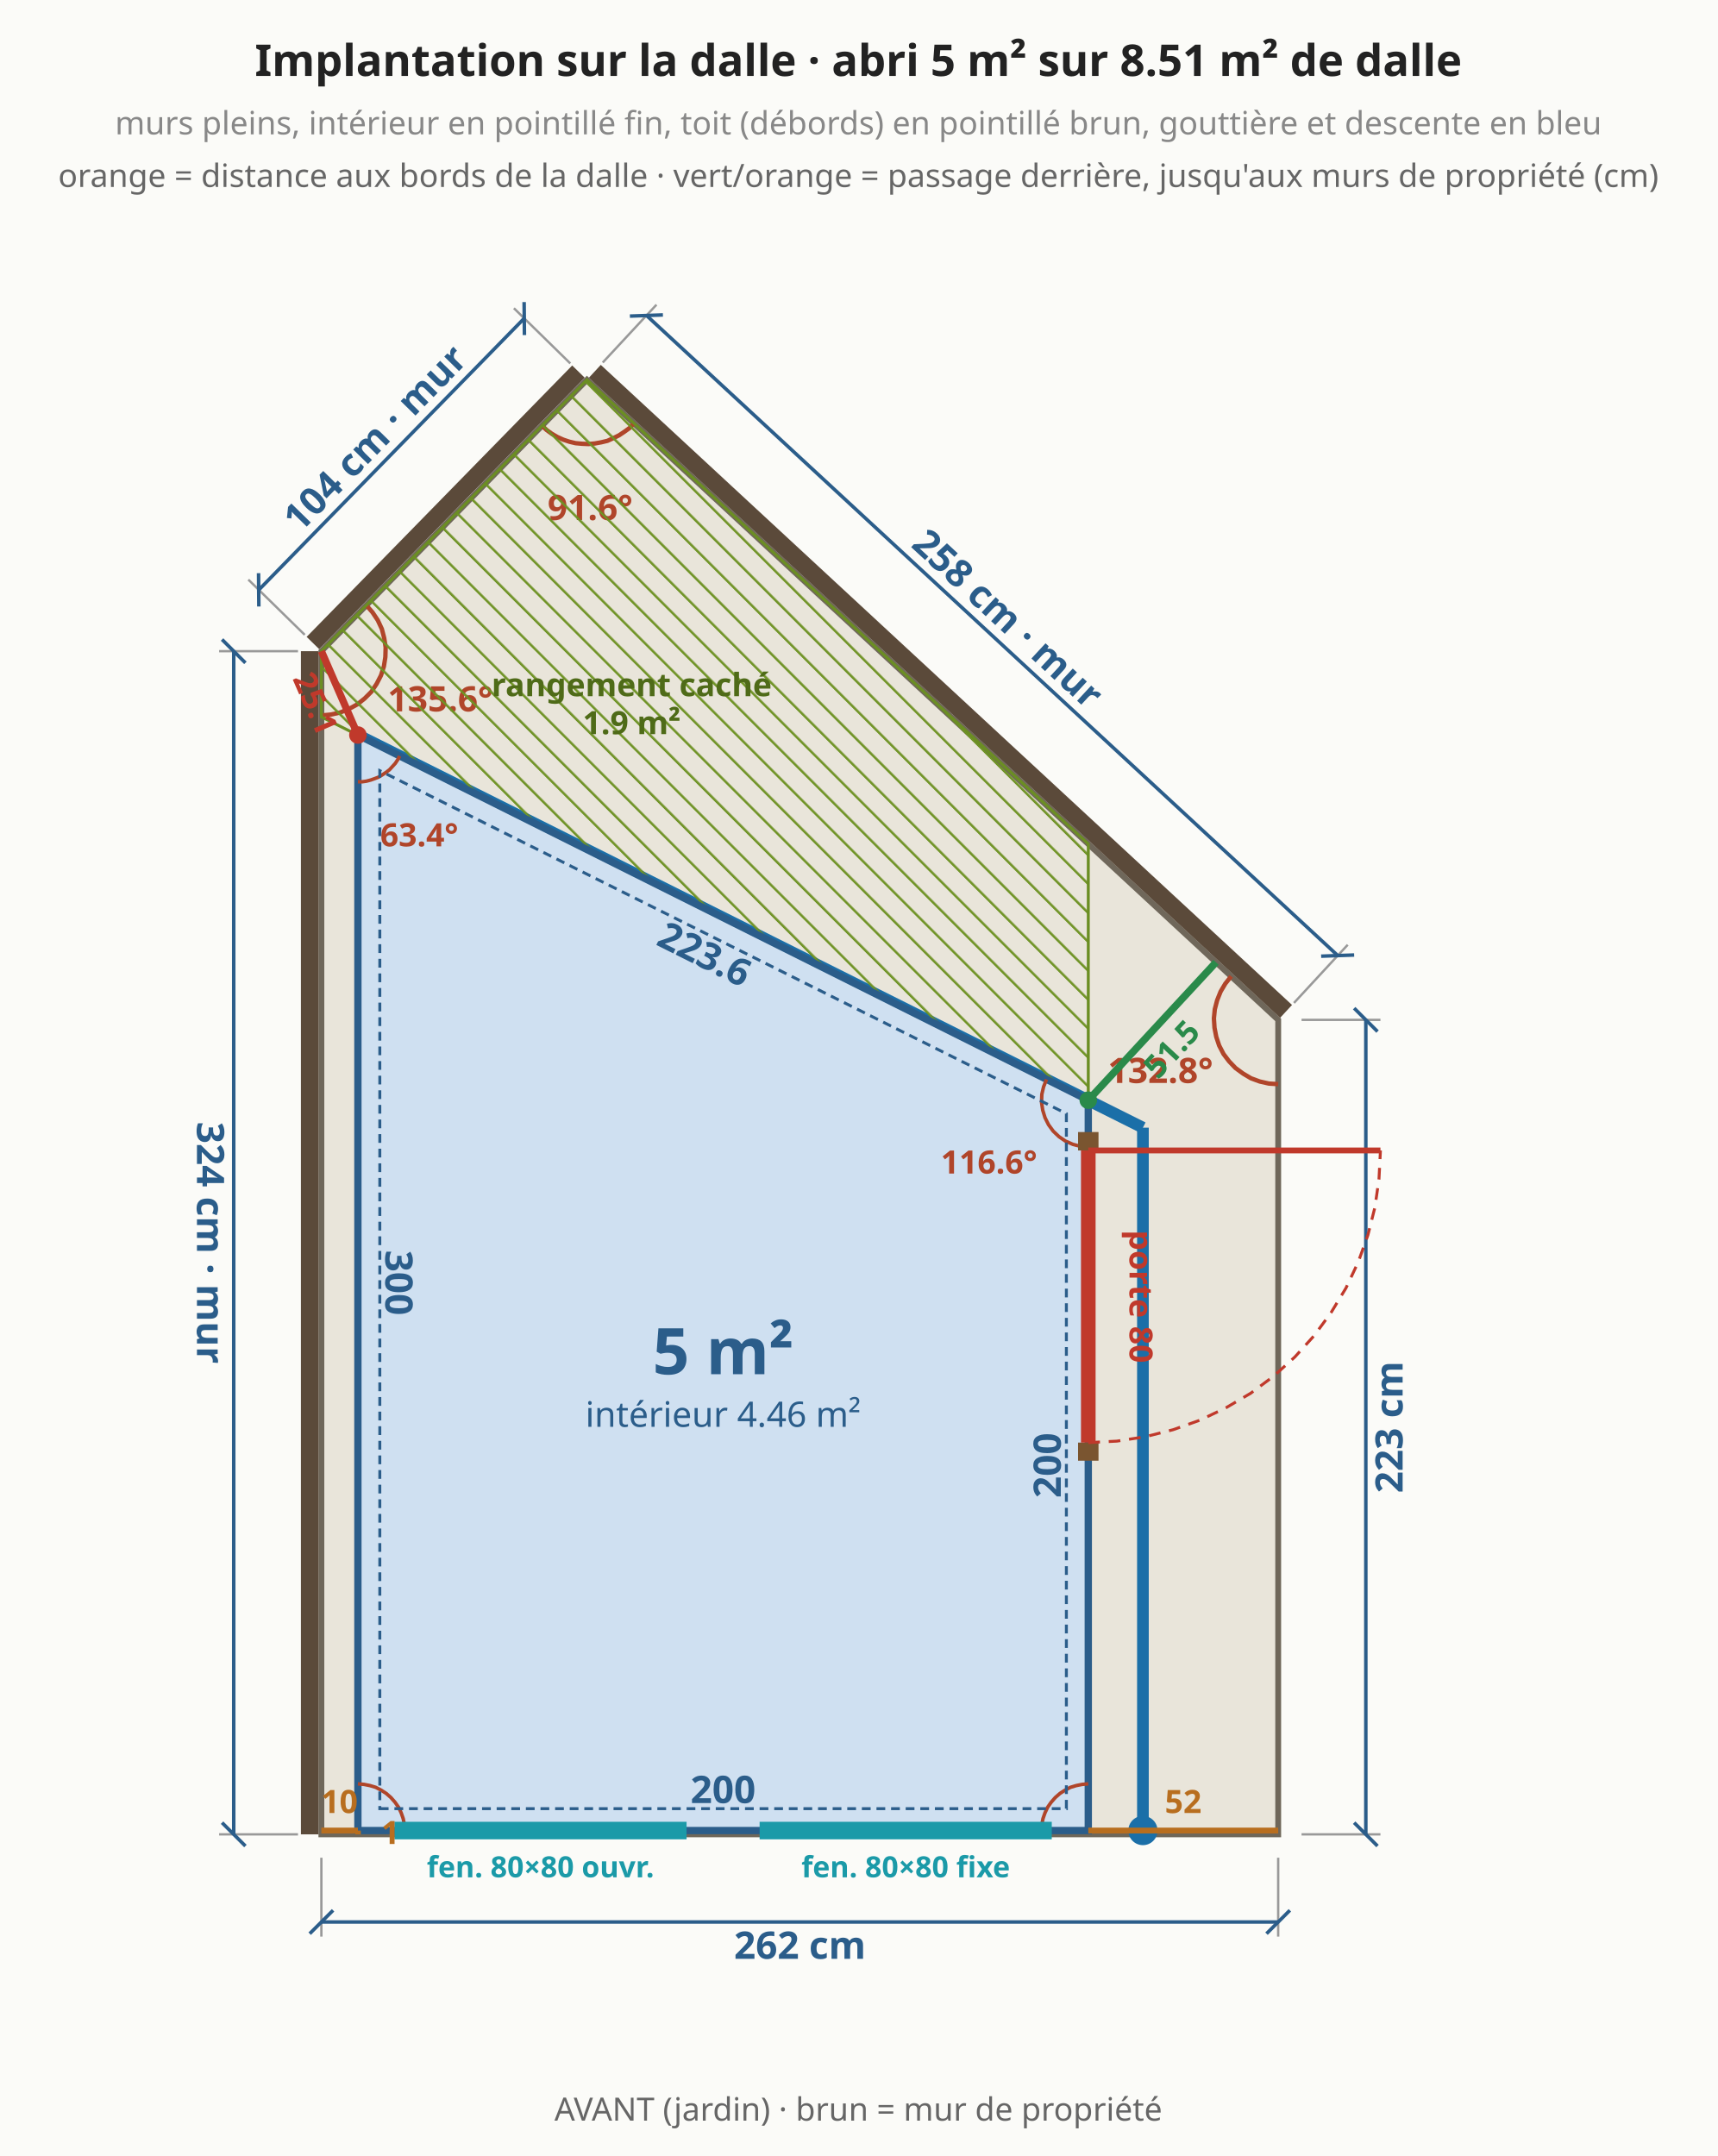
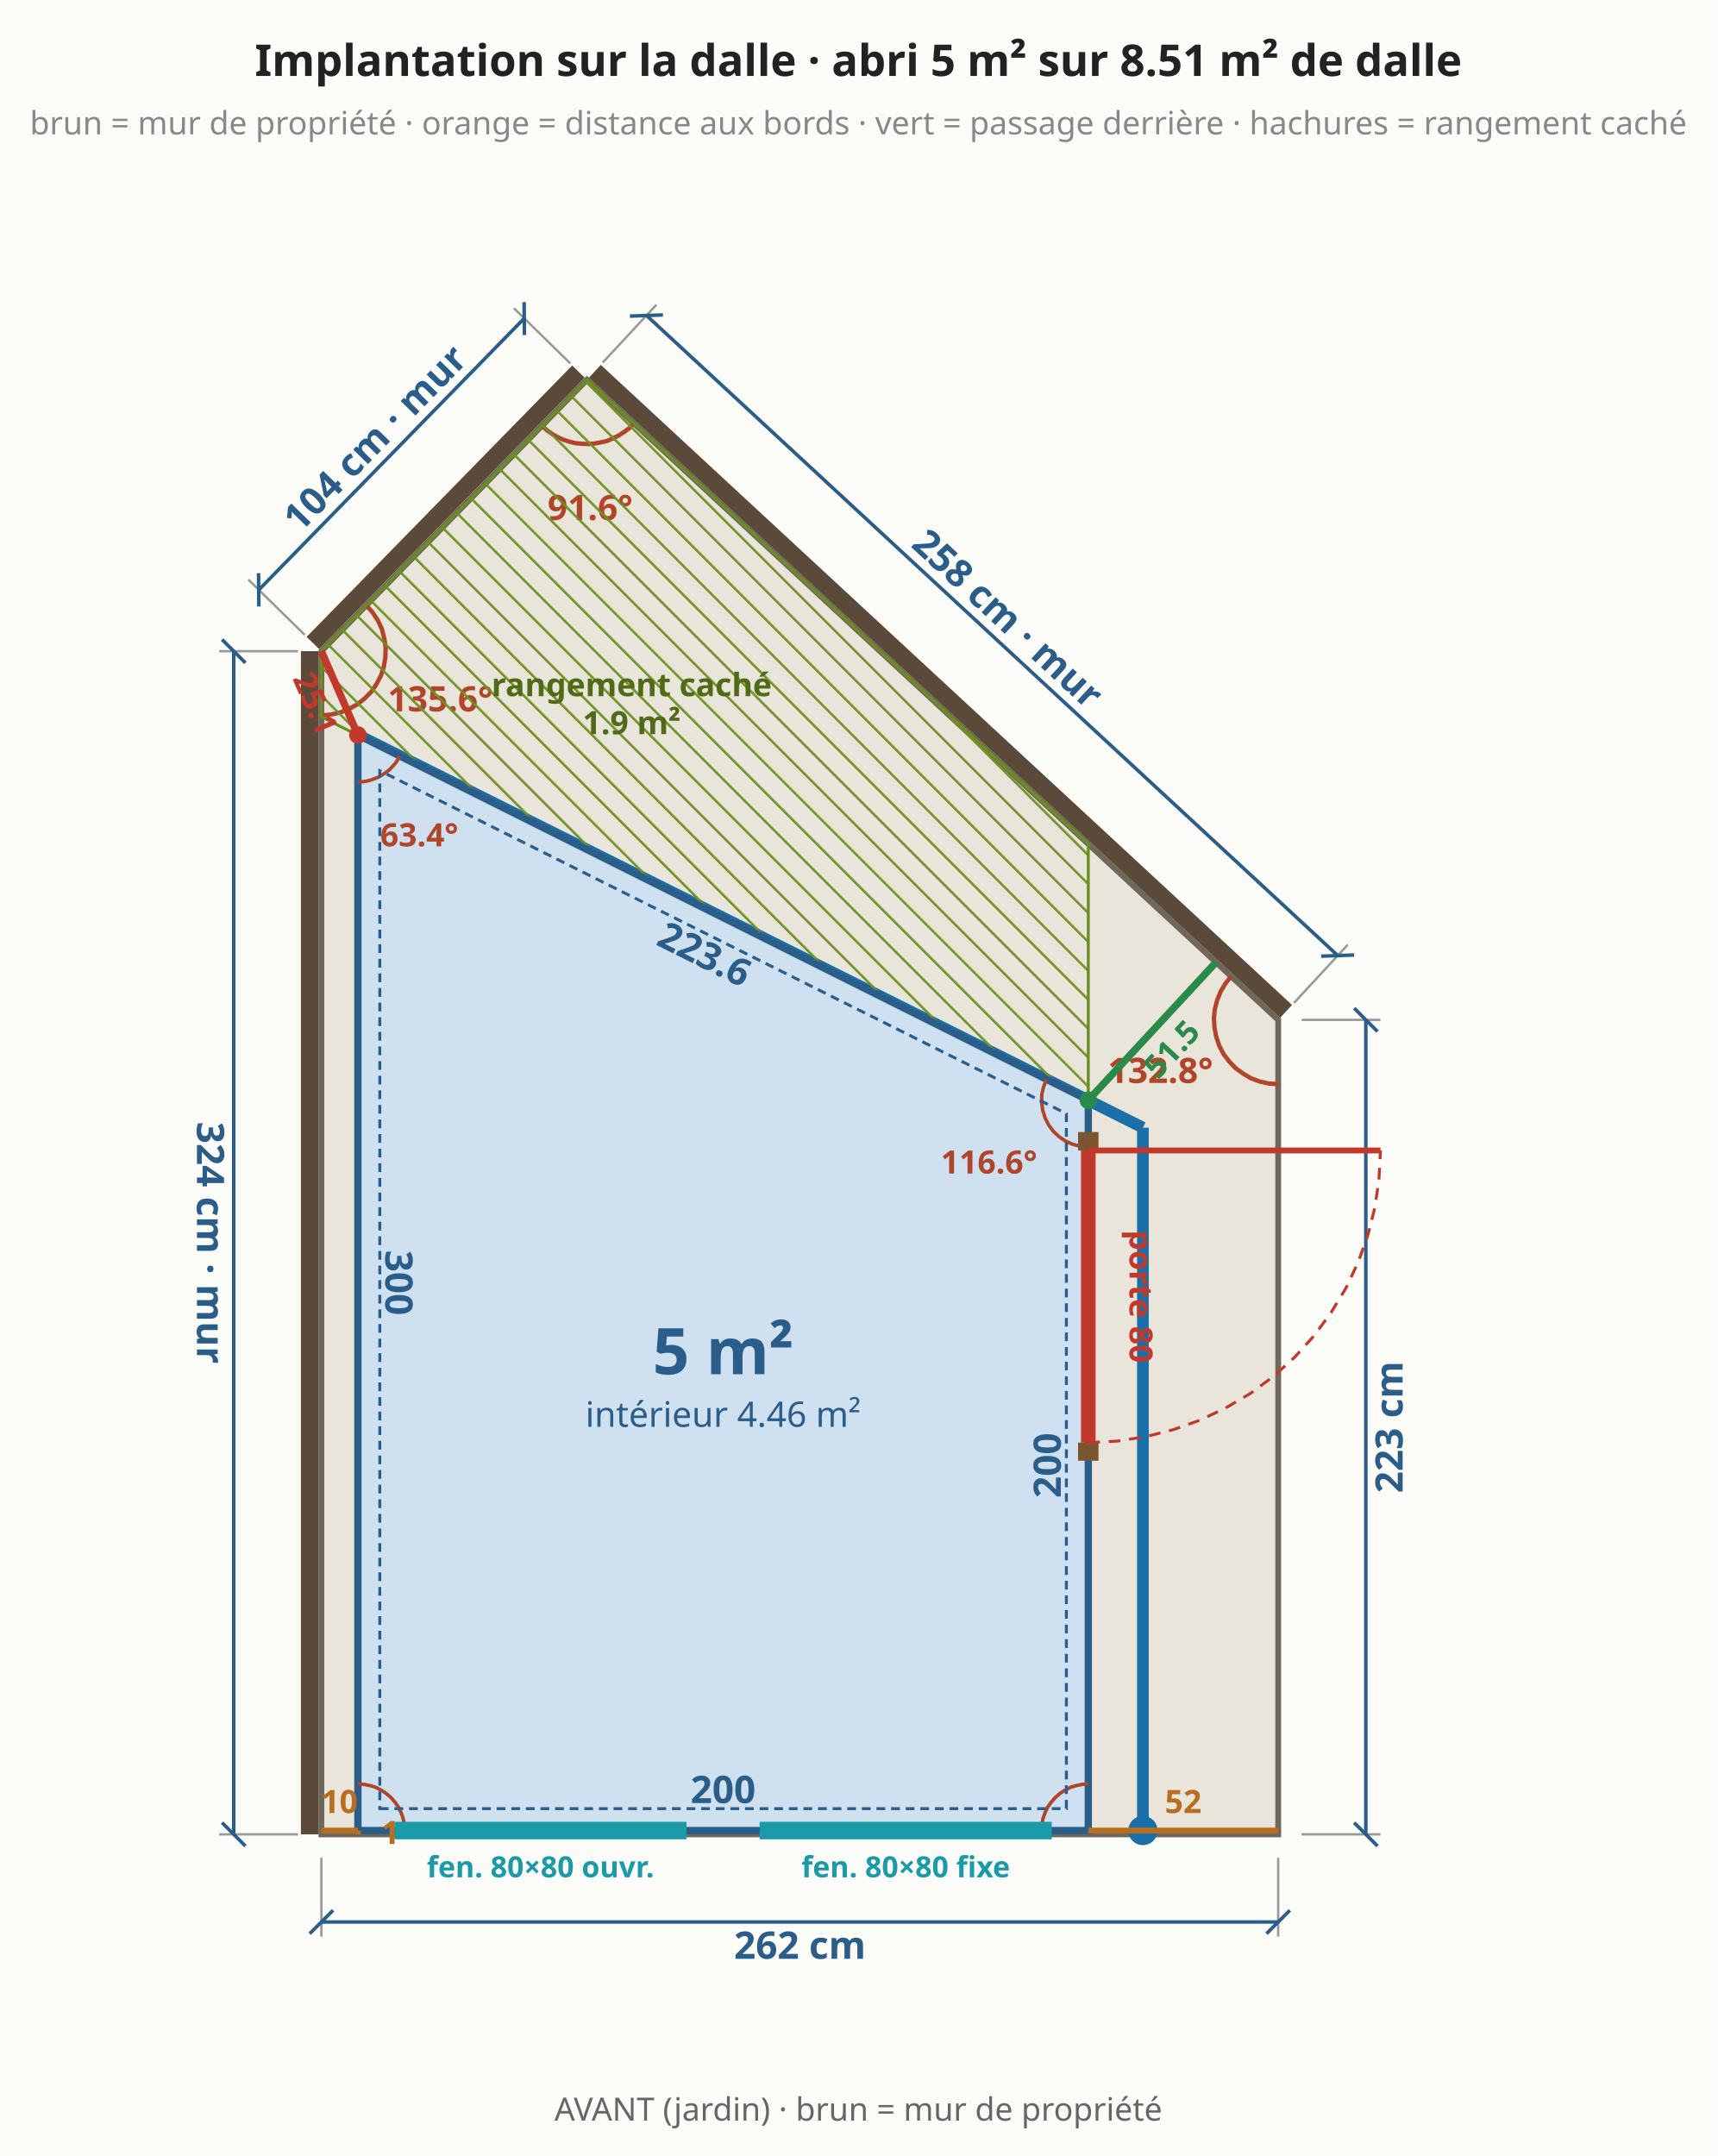
<svg xmlns="http://www.w3.org/2000/svg" viewBox="0 0 588 738" font-family="system-ui,sans-serif" font-size="13">
  <rect width="588" height="738" fill="#fbfbf8" />
  <polygon points="110.0,627.9 437.5,627.9 437.5,349.1 200.9,130.0 110.0,222.9" fill="#e9e5da" stroke="#6f675a" stroke-width="2" />
  <line x1="110.0" y1="635.9" x2="110.0" y2="662.9" stroke="#999" stroke-width="0.8" />
  <line x1="437.5" y1="635.9" x2="437.5" y2="662.9" stroke="#999" stroke-width="0.8" />
  <line x1="110.0" y1="657.9" x2="437.5" y2="657.9" stroke="#2b5d8a" stroke-width="1.2" />
  <line x1="106.0" y1="661.9" x2="114.0" y2="653.9" stroke="#2b5d8a" stroke-width="1.2" />
  <line x1="433.5" y1="661.9" x2="441.5" y2="653.9" stroke="#2b5d8a" stroke-width="1.2" />
  <text x="273.8" y="665.9" text-anchor="middle" dominant-baseline="middle" fill="#2b5d8a" font-size="13" font-weight="bold" transform="rotate(0.0 273.8 665.9)">262 cm</text>
  <line x1="445.5" y1="627.9" x2="472.5" y2="627.9" stroke="#999" stroke-width="0.8" />
  <line x1="445.5" y1="349.1" x2="472.5" y2="349.1" stroke="#999" stroke-width="0.8" />
  <line x1="467.5" y1="627.9" x2="467.5" y2="349.1" stroke="#2b5d8a" stroke-width="1.2" />
  <line x1="471.5" y1="631.9" x2="463.5" y2="623.9" stroke="#2b5d8a" stroke-width="1.2" />
  <line x1="471.5" y1="353.1" x2="463.5" y2="345.1" stroke="#2b5d8a" stroke-width="1.2" />
  <text x="475.5" y="488.5" text-anchor="middle" dominant-baseline="middle" fill="#2b5d8a" font-size="13" font-weight="bold" transform="rotate(-90.0 475.5 488.5)">223 cm</text>
  <line x1="440.2" y1="346.2" x2="203.6" y2="127.1" stroke="#5b4a3a" stroke-width="6" />
  <line x1="442.9" y1="343.3" x2="461.3" y2="323.4" stroke="#999" stroke-width="0.8" />
  <line x1="206.3" y1="124.1" x2="224.7" y2="104.3" stroke="#999" stroke-width="0.8" />
  <line x1="457.9" y1="327.1" x2="221.3" y2="108.0" stroke="#2b5d8a" stroke-width="1.2" />
  <line x1="463.5" y1="326.9" x2="452.2" y2="327.3" stroke="#2b5d8a" stroke-width="1.2" />
  <line x1="226.9" y1="107.8" x2="215.6" y2="108.2" stroke="#2b5d8a" stroke-width="1.2" />
  <text x="345.0" y="211.7" text-anchor="middle" dominant-baseline="middle" fill="#2b5d8a" font-size="13" font-weight="bold" transform="rotate(42.8 345.0 211.7)">258 cm · mur</text>
  <line x1="198.0" y1="127.2" x2="107.1" y2="220.1" stroke="#5b4a3a" stroke-width="6" />
  <line x1="195.2" y1="124.4" x2="175.9" y2="105.5" stroke="#999" stroke-width="0.8" />
  <line x1="104.3" y1="217.3" x2="85.0" y2="198.4" stroke="#999" stroke-width="0.8" />
  <line x1="179.4" y1="109.0" x2="88.6" y2="201.9" stroke="#2b5d8a" stroke-width="1.2" />
  <line x1="179.4" y1="103.4" x2="179.5" y2="114.7" stroke="#2b5d8a" stroke-width="1.2" />
  <line x1="88.5" y1="196.2" x2="88.6" y2="207.6" stroke="#2b5d8a" stroke-width="1.2" />
  <text x="128.3" y="149.9" text-anchor="middle" dominant-baseline="middle" fill="#2b5d8a" font-size="13" font-weight="bold" transform="rotate(-45.6 128.3 149.9)">104 cm · mur</text>
  <line x1="106.0" y1="222.9" x2="106.0" y2="627.9" stroke="#5b4a3a" stroke-width="6" />
  <line x1="102.0" y1="222.9" x2="75.0" y2="222.9" stroke="#999" stroke-width="0.8" />
  <line x1="102.0" y1="627.9" x2="75.0" y2="627.9" stroke="#999" stroke-width="0.8" />
  <line x1="80.0" y1="222.9" x2="80.0" y2="627.9" stroke="#2b5d8a" stroke-width="1.2" />
  <line x1="76.0" y1="218.9" x2="84.0" y2="226.9" stroke="#2b5d8a" stroke-width="1.2" />
  <line x1="76.0" y1="623.9" x2="84.0" y2="631.9" stroke="#2b5d8a" stroke-width="1.2" />
  <text x="72.0" y="425.4" text-anchor="middle" dominant-baseline="middle" fill="#2b5d8a" font-size="13" font-weight="bold" transform="rotate(90.0 72.0 425.4)">324 cm · mur</text>
  <polyline points="421.4,334.2 419.4,336.7 417.8,339.4 416.6,342.4 415.8,345.5 415.5,348.6 415.7,351.8 416.3,354.9 417.3,357.9 418.8,360.8 420.7,363.3 422.9,365.6 425.5,367.5 428.2,369.1 431.2,370.2 434.3,370.9 437.5,371.1" fill="none" stroke="#b0452a" stroke-width="1.5" />
  <text x="397.2" y="370.7" text-anchor="middle" fill="#b0452a" font-size="12" font-weight="bold">132.8°</text>
  <polyline points="185.5,145.7 187.1,147.2 188.9,148.5 190.8,149.6 192.8,150.5 194.9,151.2 197.0,151.7 199.2,151.9 201.4,152.0 203.6,151.8 205.8,151.4 207.9,150.9 209.9,150.0 211.9,149.0 213.7,147.8 215.5,146.5 217.0,144.9" fill="none" stroke="#b0452a" stroke-width="1.5" />
  <text x="202.0" y="178.0" text-anchor="middle" fill="#b0452a" font-size="12" font-weight="bold">91.6°</text>
  <polyline points="110.0,244.9 113.2,244.6 116.4,243.9 119.4,242.7 122.3,241.1 124.8,239.1 127.1,236.8 128.9,234.1 130.4,231.2 131.4,228.1 131.9,224.9 132.0,221.6 131.5,218.4 130.7,215.3 129.3,212.3 127.5,209.6 125.4,207.2" fill="none" stroke="#b0452a" stroke-width="1.5" />
  <text x="150.7" y="243.5" text-anchor="middle" fill="#b0452a" font-size="12" font-weight="bold">135.6°</text>
  <polygon points="122.5,626.6 391.2,626.6 391.2,386.0 122.5,251.6" fill="none" stroke="#7a6f5a" stroke-width="1.2" stroke-dasharray="6 4" />
  <line x1="391.2" y1="626.6" x2="391.2" y2="386.0" stroke="#1b6fa8" stroke-width="4" />
  <line x1="391.2" y1="386.0" x2="122.5" y2="251.6" stroke="#1b6fa8" stroke-width="4" />
  <circle cx="391.2" cy="626.6" r="5" fill="#1b6fa8" />
  <defs>
    <pattern id="cache" width="7" height="7" patternUnits="userSpaceOnUse" patternTransform="rotate(-45)">
      <line x1="0" y1="0" x2="0" y2="7" stroke="#6b8e23" stroke-width="1.6" />
    </pattern>
  </defs>
  <polygon points="372.5,288.9 200.9,130.0 110.0,222.9 110.0,245.4 372.5,376.6" fill="url(#cache)" stroke="#6b8e23" stroke-width="1" />
  <text x="216.2" y="238.3" text-anchor="middle" fill="#4f6b18" font-size="11" font-weight="bold">rangement caché</text>
  <text x="216.2" y="251.3" text-anchor="middle" fill="#4f6b18" font-size="11" font-weight="bold">1.9 m²</text>
  <polygon points="122.5,626.6 372.5,626.6 372.5,376.6 122.5,251.6" fill="#cfe0f1" stroke="#2b5d8a" stroke-width="2.5" />
  <text x="247.5" y="612.6" text-anchor="middle" dominant-baseline="middle" fill="#2b5d8a" font-size="13" font-weight="bold" transform="rotate(0.0 247.5 612.6)">200</text>
  <text x="358.5" y="501.6" text-anchor="middle" dominant-baseline="middle" fill="#2b5d8a" font-size="13" font-weight="bold" transform="rotate(-90.0 358.5 501.6)">200</text>
  <text x="241.2" y="326.6" text-anchor="middle" dominant-baseline="middle" fill="#2b5d8a" font-size="13" font-weight="bold" transform="rotate(26.6 241.2 326.6)">223.6</text>
  <text x="136.5" y="439.1" text-anchor="middle" dominant-baseline="middle" fill="#2b5d8a" font-size="13" font-weight="bold" transform="rotate(90.0 136.5 439.1)">300</text>
  <polyline points="138.5,626.6 138.4,624.5 138.0,622.5 137.3,620.5 136.4,618.6 135.2,616.9 133.8,615.3 132.2,613.9 130.5,612.8 128.6,611.8 126.6,611.2 124.6,610.8 122.5,610.6" fill="none" stroke="#b0452a" stroke-width="1.2" />
  <polyline points="372.5,610.6 370.4,610.8 368.4,611.2 366.4,611.8 364.5,612.8 362.8,613.9 361.2,615.3 359.8,616.9 358.6,618.6 357.7,620.5 357.0,622.5 356.6,624.5 356.5,626.6" fill="none" stroke="#b0452a" stroke-width="1.2" />
  <polyline points="358.2,369.5 357.2,372.0 356.6,374.6 356.5,377.3 356.9,380.0 357.7,382.6 358.9,385.0 360.5,387.2 362.5,389.1 364.7,390.6 367.2,391.7 369.8,392.4 372.5,392.6" fill="none" stroke="#b0452a" stroke-width="1.2" />
  <text x="338.5" y="401.7" text-anchor="middle" fill="#b0452a" font-size="11" font-weight="bold">116.6°</text>
  <polyline points="122.5,267.6 124.0,267.6 125.4,267.4 126.9,267.0 128.3,266.5 129.6,266.0 130.9,265.2 132.1,264.4 133.3,263.5 134.3,262.4 135.3,261.3 136.1,260.1 136.8,258.8" fill="none" stroke="#b0452a" stroke-width="1.2" />
  <text x="143.5" y="289.7" text-anchor="middle" fill="#b0452a" font-size="11" font-weight="bold">63.4°</text>
  <line x1="135.0" y1="626.6" x2="235.0" y2="626.6" stroke="#1b9aa8" stroke-width="6" />
  <text x="185.0" y="642.6" text-anchor="middle" fill="#1b9aa8" font-size="10" font-weight="bold">fen. 80×80 ouvr.</text>
  <line x1="260.0" y1="626.6" x2="360.0" y2="626.6" stroke="#1b9aa8" stroke-width="6" />
  <text x="310.0" y="642.6" text-anchor="middle" fill="#1b9aa8" font-size="10" font-weight="bold">fen. 80×80 fixe</text>
  <line x1="372.5" y1="500.0" x2="372.5" y2="493.8" stroke="#7a5530" stroke-width="7" />
  <line x1="372.5" y1="393.8" x2="372.5" y2="387.5" stroke="#7a5530" stroke-width="7" />
  <line x1="372.5" y1="493.8" x2="372.5" y2="393.8" stroke="#c0392b" stroke-width="5" />
  <line x1="372.5" y1="393.8" x2="472.5" y2="393.8" stroke="#c0392b" stroke-width="2" />
  <polyline points="372.5,493.8 382.3,493.3 392.0,491.8 401.5,489.4 410.8,486.1 419.6,481.9 428.1,476.9 435.9,471.1 443.2,464.5 449.8,457.2 455.6,449.3 460.7,440.9 464.9,432.0 468.2,422.8 470.6,413.3 472.0,403.6 472.5,393.8" fill="none" stroke="#c0392b" stroke-width="1" stroke-dasharray="4 3" />
  <text x="390.5" y="443.8" text-anchor="middle" dominant-baseline="middle" fill="#c0392b" font-size="11" font-weight="bold" transform="rotate(90.0 390.5 443.8)">porte 80</text>
  <line x1="372.5" y1="376.6" x2="416.2" y2="329.4" stroke="#2a8a4a" stroke-width="2.5" />
  <circle cx="372.5" cy="376.6" r="3" fill="#2a8a4a" />
  <text x="401.0" y="359.1" text-anchor="middle" dominant-baseline="middle" fill="#2a8a4a" font-size="11" font-weight="bold" transform="rotate(-47.2 401.0 359.1)">51.5</text>
  <line x1="122.5" y1="251.6" x2="110.0" y2="222.9" stroke="#c0392b" stroke-width="2.5" />
  <circle cx="122.5" cy="251.6" r="3" fill="#c0392b" />
  <text x="108.0" y="240.8" text-anchor="middle" dominant-baseline="middle" fill="#c0392b" font-size="11" font-weight="bold" transform="rotate(66.5 108.0 240.8)">25.1</text>
  <text x="247.5" y="470.4" text-anchor="middle" fill="#2b5d8a" font-size="22" font-weight="bold">5 m²</text>
  <text x="247.5" y="488.4" text-anchor="middle" fill="#2b5d8a" font-size="12" font-weight="normal">intérieur 4.46 m²</text>
  <polygon points="130.0,619.1 365.0,619.1 365.0,381.2 130.0,263.8" fill="none" stroke="#2b5d8a" stroke-width="1" stroke-dasharray="3 2" />
  <line x1="122.5" y1="626.6" x2="122.5" y2="627.9" stroke="#b86e1f" stroke-width="2" />
  <text x="130.5" y="631.2" text-anchor="start" fill="#b86e1f" font-size="11" font-weight="bold">1</text>
  <line x1="372.5" y1="626.6" x2="437.5" y2="626.6" stroke="#b86e1f" stroke-width="2" />
  <text x="405.0" y="620.6" text-anchor="middle" fill="#b86e1f" font-size="11" font-weight="bold">52</text>
  <line x1="122.5" y1="626.6" x2="110.0" y2="626.6" stroke="#b86e1f" stroke-width="2" />
  <text x="116.2" y="620.6" text-anchor="middle" fill="#b86e1f" font-size="11" font-weight="bold">10</text>
  <text x="293.8" y="26.0" text-anchor="middle" fill="#222" font-size="15" font-weight="bold">Implantation sur la dalle · abri 5 m² sur 8.51 m² de dalle</text>
-   <text x="293.8" y="46.0" text-anchor="middle" fill="#888" font-size="11" font-weight="normal">murs pleins, intérieur en pointillé fin, toit (débords) en pointillé brun, gouttière et descente en bleu</text>
-   <text x="293.8" y="64.0" text-anchor="middle" fill="#666" font-size="11" font-weight="normal">orange = distance aux bords de la dalle · vert/orange = passage derrière, jusqu'aux murs de propriété (cm)</text>
+   <text x="293.8" y="46.0" text-anchor="middle" fill="#888" font-size="11" font-weight="normal">brun = mur de propriété · orange = distance aux bords · vert = passage derrière · hachures = rangement caché</text>
  <text x="293.8" y="725.9" text-anchor="middle" fill="#666" font-size="11" font-weight="normal">AVANT (jardin) · brun = mur de propriété</text>
</svg>
